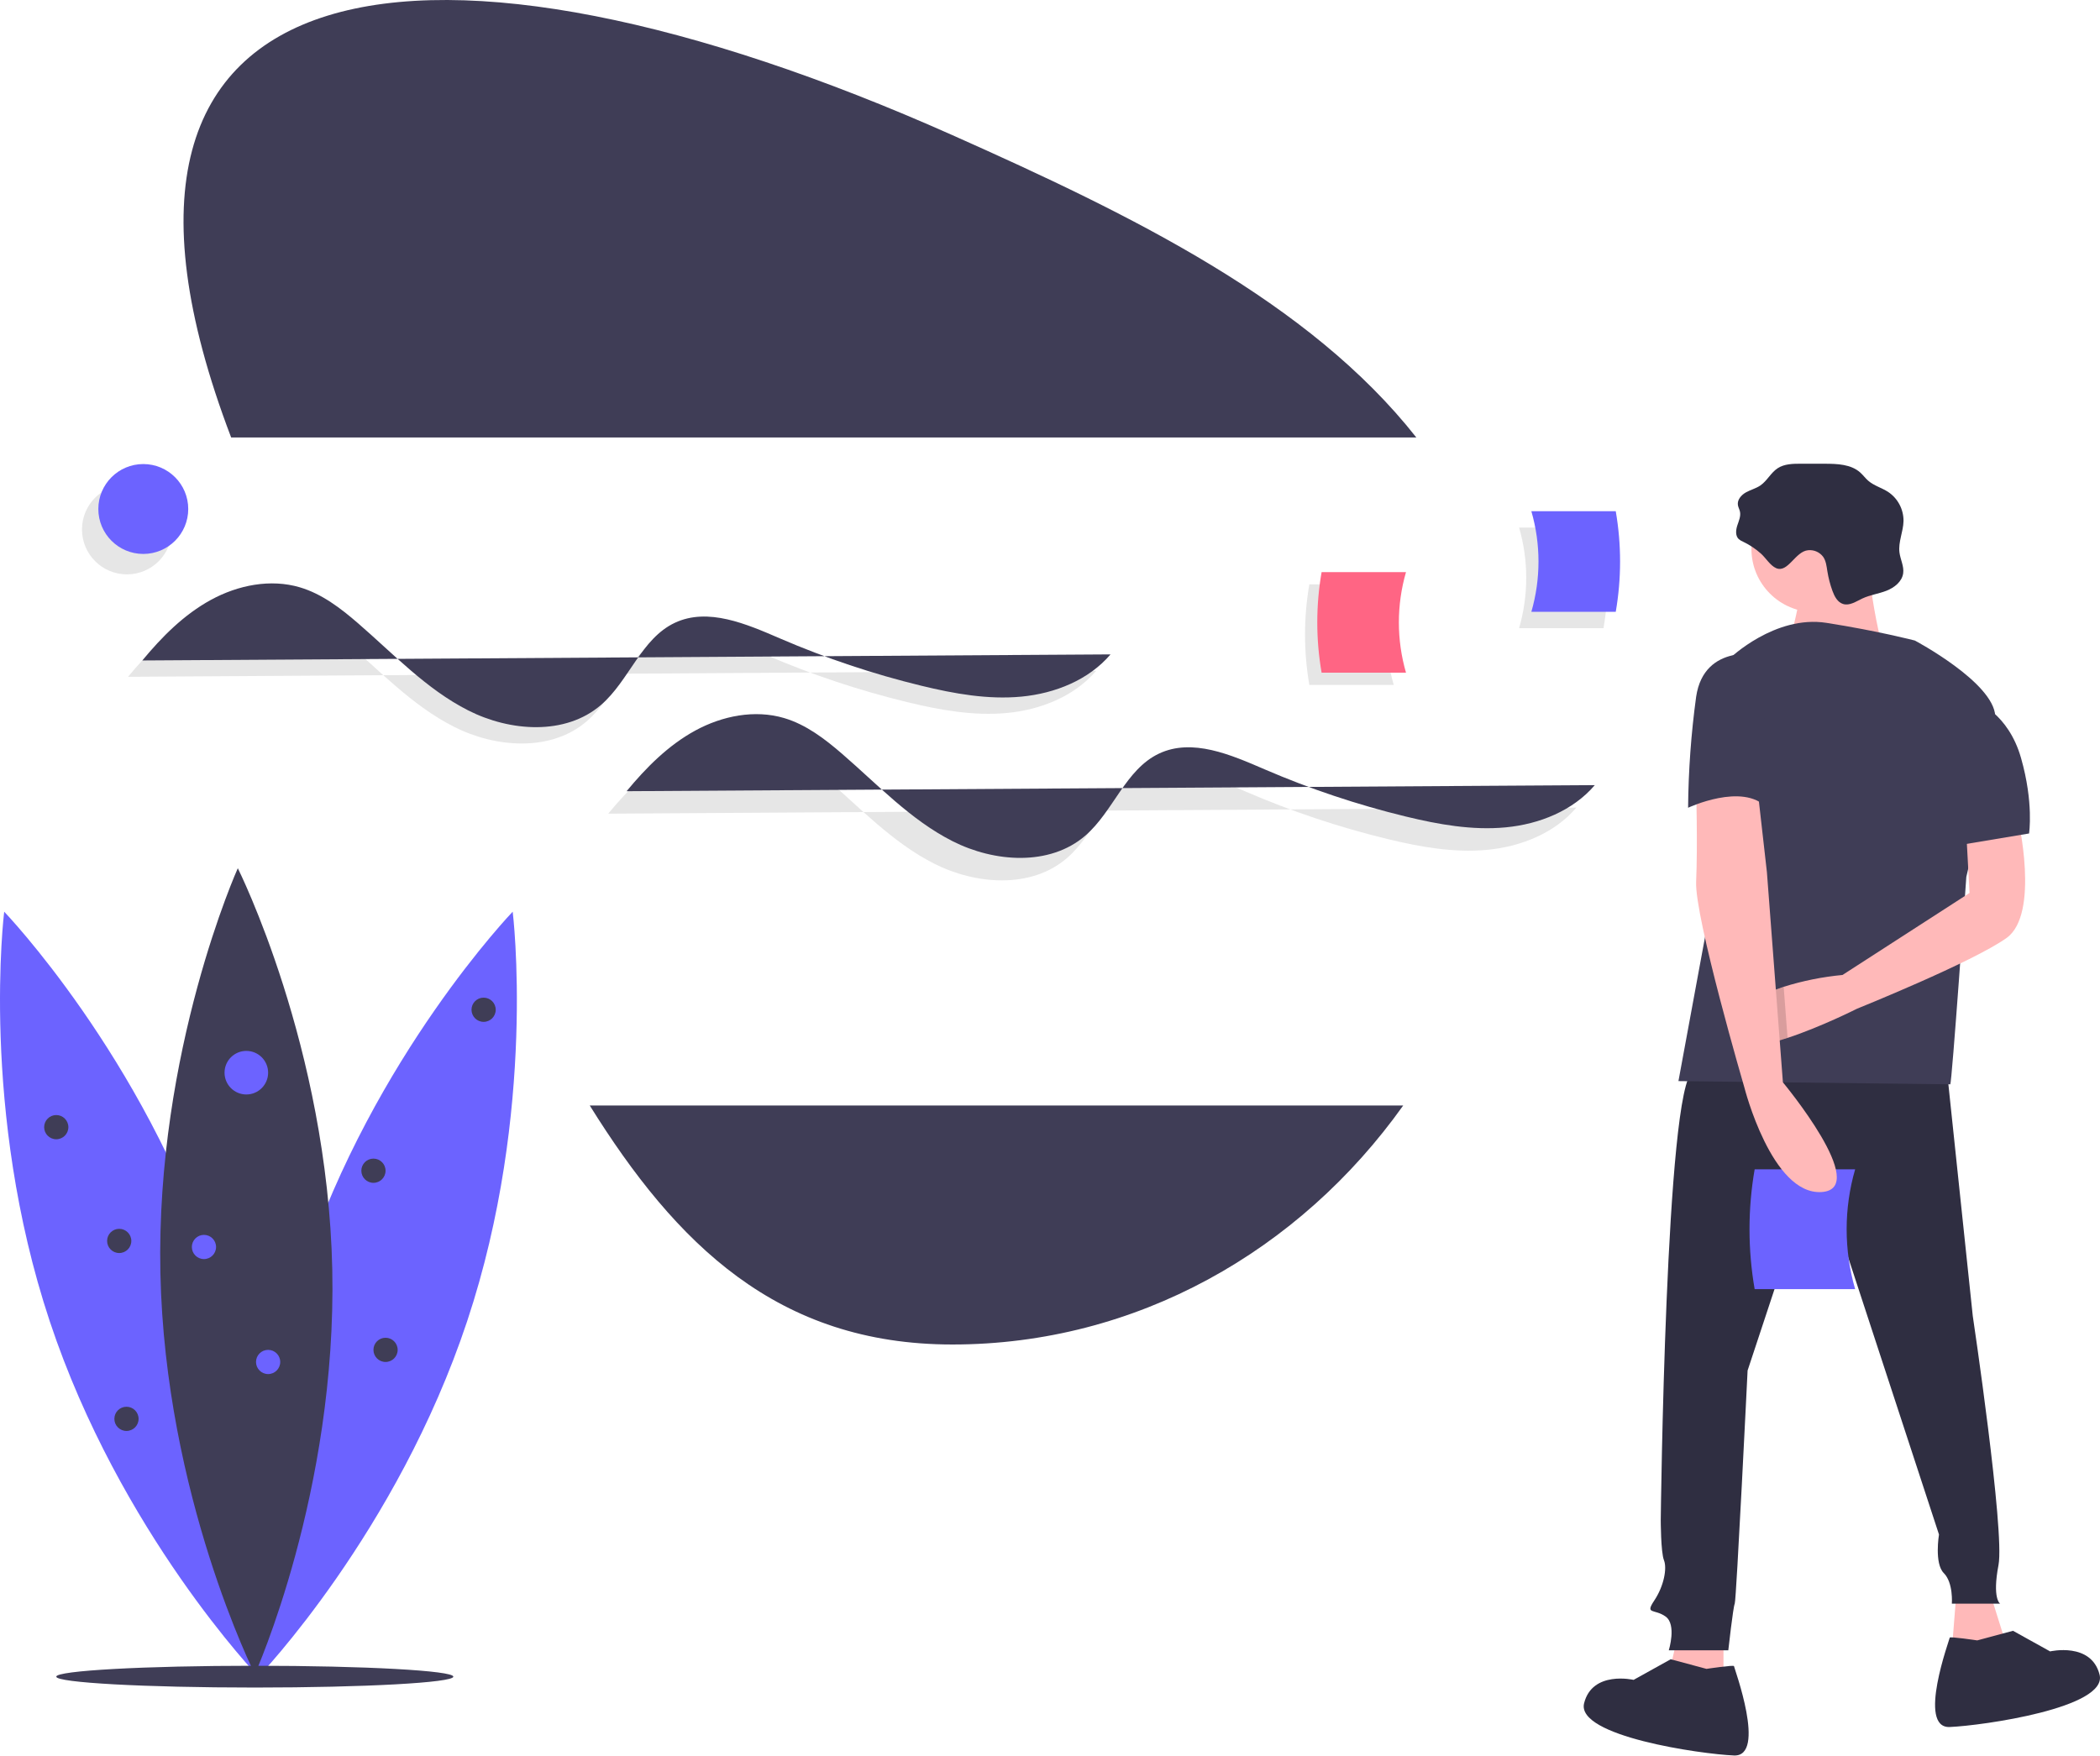
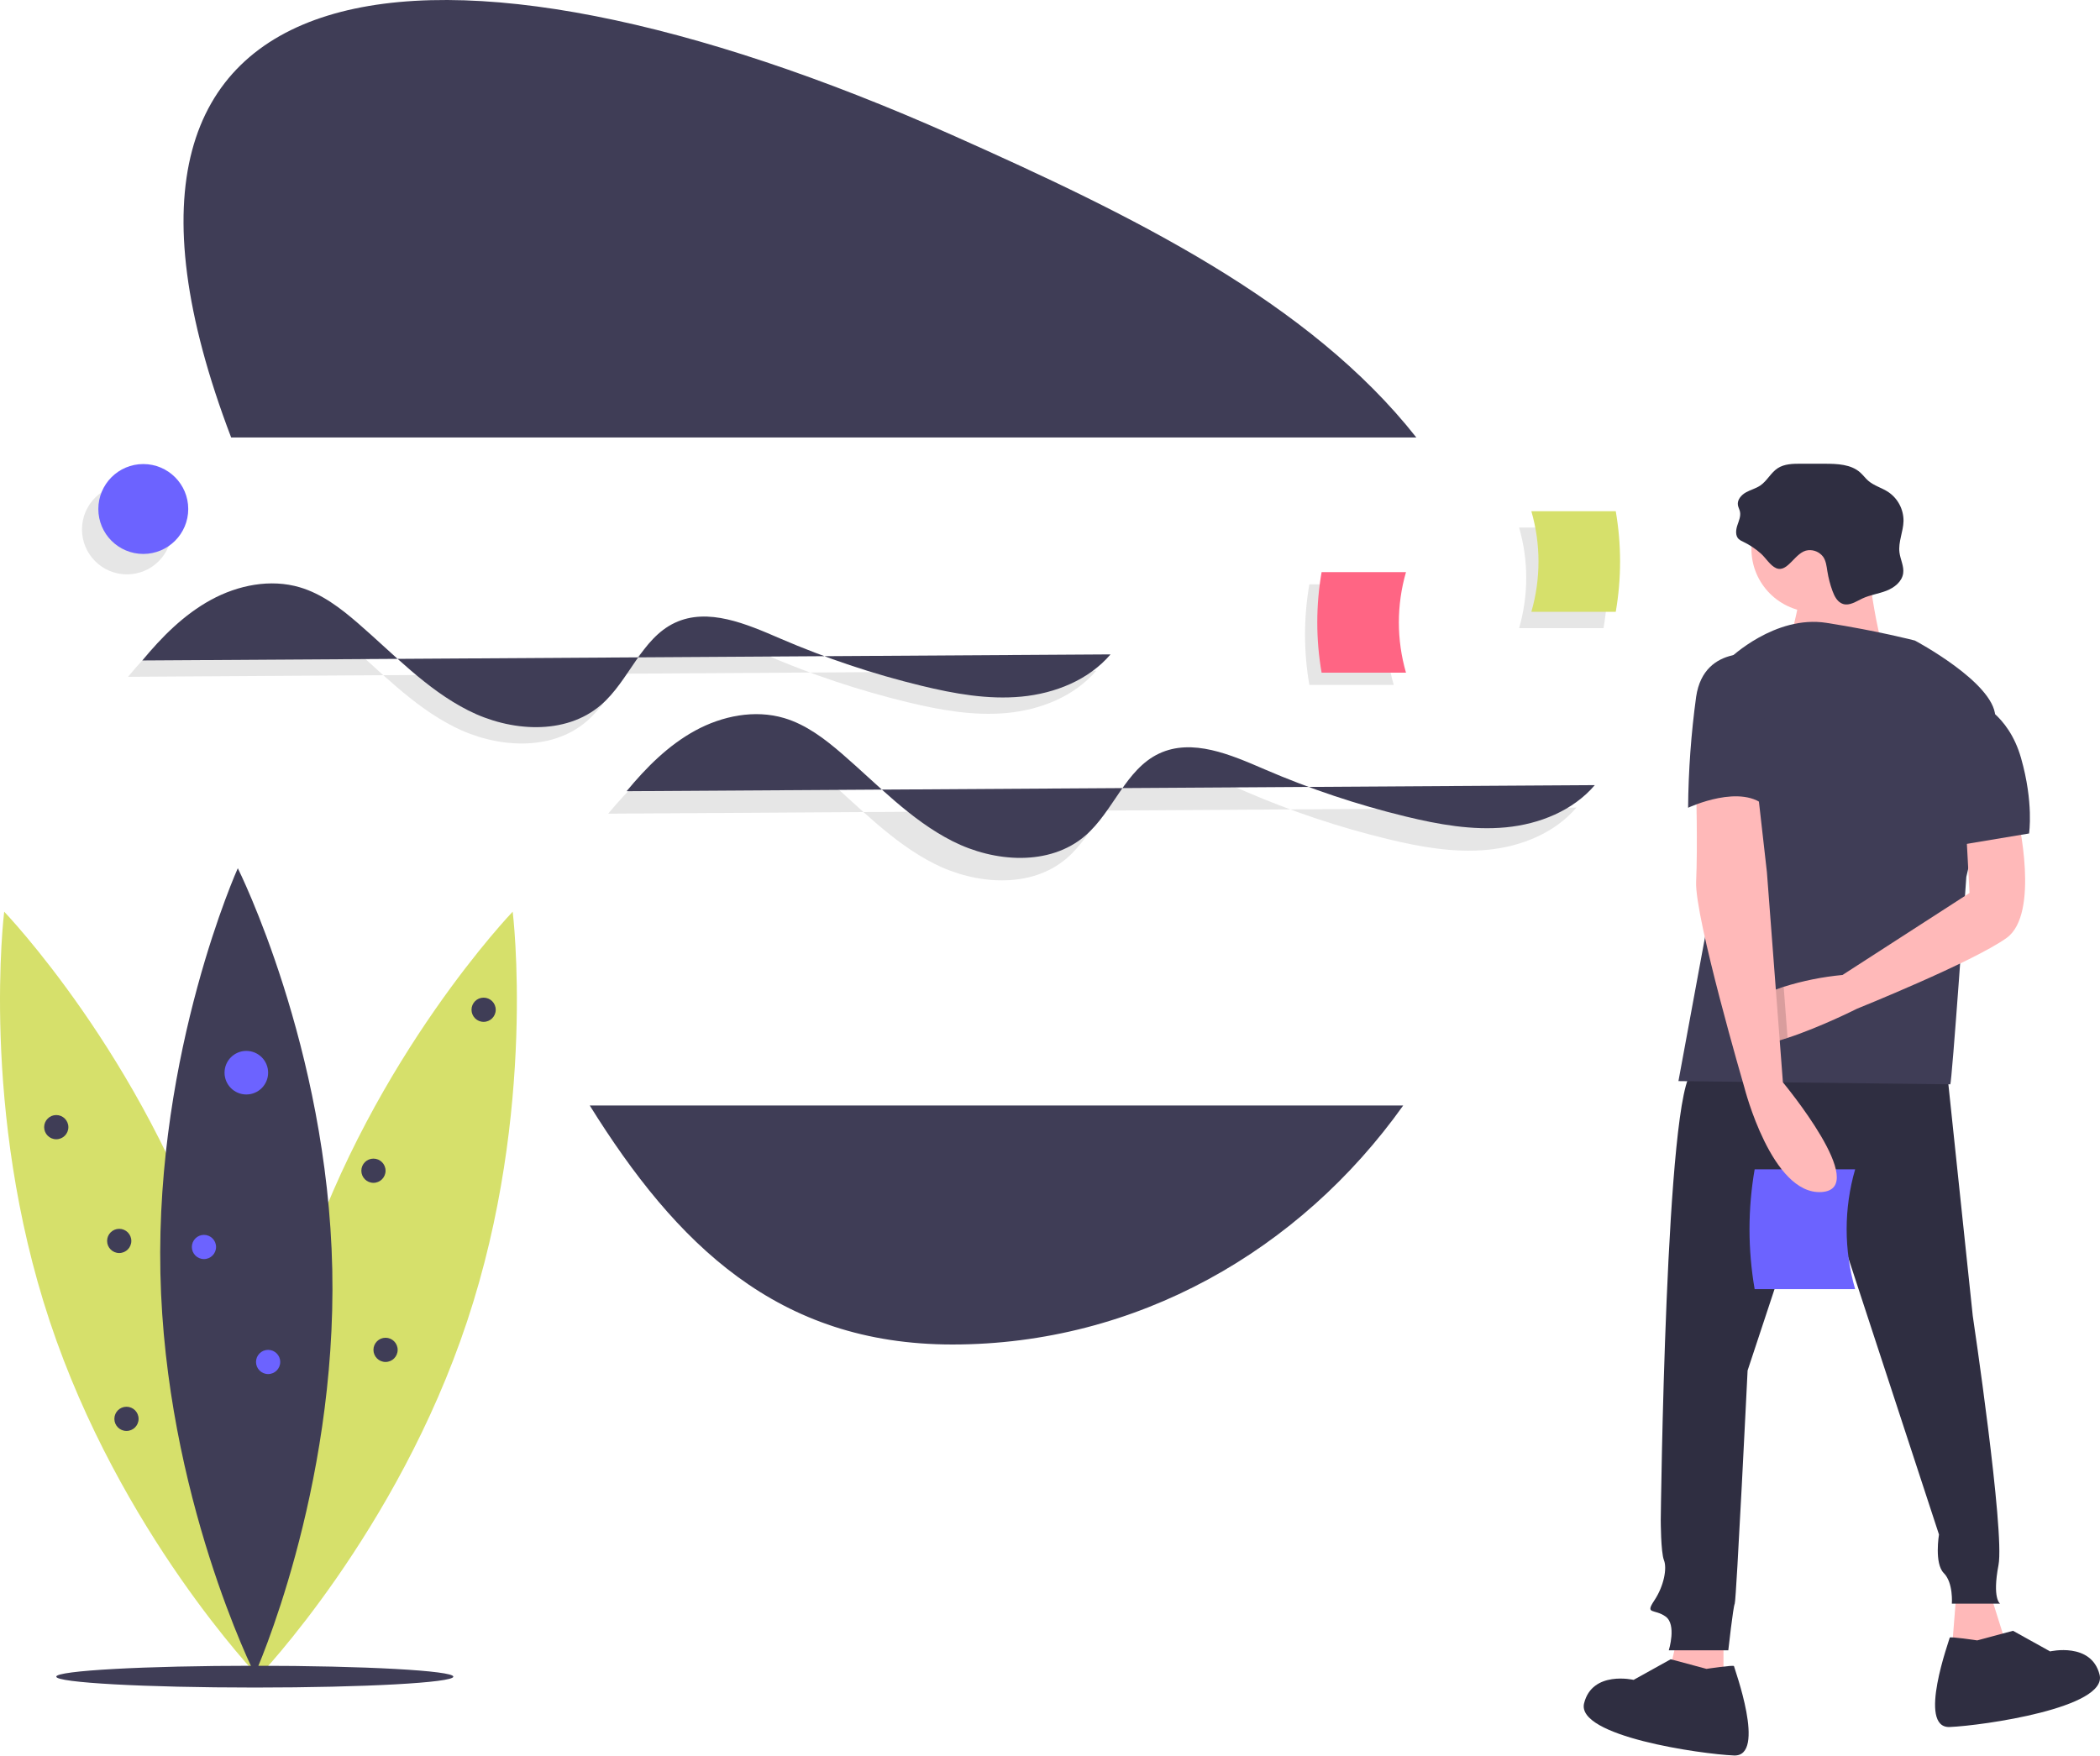
<svg xmlns="http://www.w3.org/2000/svg" id="a9e2140f-2503-486f-a58e-a2bc7ab9d16b" data-name="Layer 1" width="1004.673" height="840.065" viewBox="0 0 1004.673 840.065">
  <path d="M775.266,239.325C724.033,174.236,639.162,132.896,553.325,94.647,305.821-15.638,118.608,4.226,208.256,239.325Z" transform="translate(-97.66349 -29.96748)" fill="#3f3d56" />
  <path d="M379.809,558.985C421.05,625.218,469.562,673.359,553.325,673.359c88.009,0,166.198-44.878,215.656-114.374Z" transform="translate(-97.66349 -29.96748)" fill="#3f3d56" />
  <path d="M158.916,353.844c9.366-11.33,19.941-21.981,32.848-29.018s28.455-10.159,42.547-5.975c10.52,3.124,19.486,9.996,27.784,17.176,17.002,14.712,32.679,31.555,52.733,41.721s46.478,12.063,63.511-2.612c13.481-11.615,19.228-31.732,35.327-39.313,15.869-7.473,34.27.552,50.373,7.506a421.231,421.231,0,0,0,67.648,22.63c15.66,3.799,31.791,6.711,47.832,5.183s32.142-7.95,42.604-20.205" transform="translate(-97.66349 -29.96748)" opacity="0.1" />
  <path d="M388.641,419.34c9.366-11.33,19.941-21.981,32.848-29.018s28.455-10.159,42.547-5.975c10.52,3.124,19.486,9.996,27.784,17.176,17.002,14.712,32.679,31.555,52.733,41.721s46.478,12.063,63.511-2.612c13.481-11.615,19.228-31.732,35.327-39.313,15.869-7.473,34.27.552,50.373,7.506a421.233,421.233,0,0,0,67.648,22.63c15.66,3.799,31.791,6.711,47.832,5.183s32.142-7.95,42.604-20.205" transform="translate(-97.66349 -29.96748)" opacity="0.1" />
  <path d="M165.759,346.024c9.366-11.33,19.941-21.981,32.848-29.018s28.455-10.159,42.547-5.975c10.52,3.124,19.486,9.996,27.784,17.176,17.002,14.712,32.679,31.555,52.733,41.721s46.478,12.063,63.511-2.612c13.481-11.615,19.228-31.732,35.327-39.313,15.869-7.473,34.27.552,50.373,7.506a421.233,421.233,0,0,0,67.648,22.63c15.66,3.799,31.791,6.711,47.832,5.183s32.142-7.95,42.604-20.205" transform="translate(-97.66349 -29.96748)" fill="#3f3d56" />
  <path d="M397.439,408.587c9.366-11.33,19.941-21.981,32.848-29.018s28.455-10.159,42.547-5.975c10.52,3.124,19.486,9.996,27.784,17.176,17.002,14.712,32.679,31.555,52.733,41.721s46.478,12.063,63.511-2.612c13.481-11.615,19.228-31.732,35.327-39.313,15.869-7.473,34.27.552,50.373,7.506a421.233,421.233,0,0,0,67.648,22.63c15.66,3.799,31.791,6.711,47.832,5.183s32.142-7.95,42.604-20.205" transform="translate(-97.66349 -29.96748)" fill="#3f3d56" />
  <circle cx="60.73" cy="253.348" r="21.506" opacity="0.1" />
  <circle cx="68.551" cy="243.572" r="21.506" fill="#6c63ff" />
  <path d="M824.425,330.562h40.377a141.219,141.219,0,0,0,0-48.141H824.425A86.622,86.622,0,0,1,824.425,330.562Z" transform="translate(-97.66349 -29.96748)" opacity="0.1" />
-   <path d="M830.29,322.742h40.377a141.219,141.219,0,0,0,0-48.141H830.29A86.622,86.622,0,0,1,830.29,322.742Z" transform="translate(-97.66349 -29.96748)" fill="#6c63ff" />
-   <path d="M199.513,636.313c33.588,101.086,21.792,195.999,21.792,195.999s-66.254-68.979-99.842-170.065S99.672,466.248,99.672,466.248,165.925,535.227,199.513,636.313Z" transform="translate(-97.66349 -29.96748)" fill="#6c63ff" />
-   <path d="M243.098,636.313c-33.588,101.086-21.792,195.999-21.792,195.999s66.254-68.979,99.842-170.065,21.792-195.999,21.792-195.999S276.686,535.227,243.098,636.313Z" transform="translate(-97.66349 -29.96748)" fill="#6c63ff" />
+   <path d="M830.29,322.742h40.377a141.219,141.219,0,0,0,0-48.141H830.29A86.622,86.622,0,0,1,830.29,322.742Z" transform="translate(-97.66349 -29.96748)" fill="#D6E06B" />
+   <path d="M199.513,636.313c33.588,101.086,21.792,195.999,21.792,195.999s-66.254-68.979-99.842-170.065S99.672,466.248,99.672,466.248,165.925,535.227,199.513,636.313Z" transform="translate(-97.66349 -29.96748)" fill="#D6E06B" />
+   <path d="M243.098,636.313c-33.588,101.086-21.792,195.999-21.792,195.999s66.254-68.979,99.842-170.065,21.792-195.999,21.792-195.999S276.686,535.227,243.098,636.313Z" transform="translate(-97.66349 -29.96748)" fill="#D6E06B" />
  <path d="M256.626,637.406c2.251,106.496-37.037,193.698-37.037,193.698s-42.939-85.463-45.19-191.96S211.435,445.447,211.435,445.447,254.374,530.91,256.626,637.406Z" transform="translate(-97.66349 -29.96748)" fill="#3f3d56" />
  <ellipse cx="121.903" cy="802.338" rx="94.988" ry="5.213" fill="#3f3d56" />
  <circle cx="117.849" cy="513.32" r="10.425" fill="#6c63ff" />
  <circle cx="97.577" cy="596.724" r="5.792" fill="#6c63ff" />
  <circle cx="26.915" cy="539.384" r="5.792" fill="#3f3d56" />
  <circle cx="231.371" cy="483.202" r="5.792" fill="#3f3d56" />
  <circle cx="57.033" cy="593.828" r="5.792" fill="#3f3d56" />
  <circle cx="178.664" cy="560.235" r="5.792" fill="#3f3d56" />
  <circle cx="60.508" cy="678.97" r="5.792" fill="#3f3d56" />
  <circle cx="184.456" cy="645.956" r="5.792" fill="#3f3d56" />
  <circle cx="128.274" cy="651.748" r="5.792" fill="#6c63ff" />
  <path d="M764.452,357.741H724.075a141.218,141.218,0,0,1,0-48.141h40.377A86.622,86.622,0,0,0,764.452,357.741Z" transform="translate(-97.66349 -29.96748)" opacity="0.1" />
  <path d="M770.317,351.876H729.941a141.218,141.218,0,0,1,0-48.141h40.377A86.622,86.622,0,0,0,770.317,351.876Z" transform="translate(-97.66349 -29.96748)" fill="#ff6584" />
  <polygon points="951.493 760.482 959.956 787.412 933.796 789.72 936.104 760.482 951.493 760.482" fill="#ffb9b9" />
  <polygon points="824.537 781.256 824.537 818.189 794.53 818.189 802.993 781.256 824.537 781.256" fill="#ffb9b9" />
  <path d="M1029.151,542.694l12.311,116.953s15.389,103.103,12.311,119.261.769,18.466.769,18.466h-23.083s.769-10.003-3.847-14.619-2.308-18.466-2.308-18.466L966.828,585.782,933.742,685.807s-5.386,110.028-6.155,111.567-3.078,22.313-3.078,22.313H896.04s3.847-12.311-1.539-16.158-10.003-.769-5.386-7.694,6.155-15.389,4.617-19.236-1.539-19.236-1.539-19.236,2.308-207.745,15.389-214.67S1029.151,542.694,1029.151,542.694Z" transform="translate(-97.66349 -29.96748)" fill="#2f2e41" />
  <path d="M914.069,828.582s13.157-1.973,13.157-1.316,15.788,43.417,0,42.759-75.65-9.21-71.703-24.997,23.682-11.183,23.682-11.183l17.761-9.867Z" transform="translate(-97.66349 -29.96748)" fill="#2f2e41" />
  <path d="M1043.604,814.958s-13.157-1.973-13.157-1.316-15.788,43.417,0,42.759,75.65-9.21,71.703-24.997-23.682-11.183-23.682-11.183L1060.707,810.353Z" transform="translate(-97.66349 -29.96748)" fill="#2f2e41" />
  <path d="M985.192,646.859H937.117a168.144,168.144,0,0,1,0-57.32h48.075A103.138,103.138,0,0,0,985.192,646.859Z" transform="translate(-97.66349 -29.96748)" fill="#6c63ff" />
  <circle cx="868.186" cy="262.647" r="30.279" fill="#ffb9b9" />
  <path d="M989.91,288.783s5.386,53.86,12.311,57.707-53.09,7.694-53.09,7.694,14.619-49.243,10.003-53.86S989.91,288.783,989.91,288.783Z" transform="translate(-97.66349 -29.96748)" fill="#ffb9b9" />
  <path d="M925.278,344.951s21.544-20.775,46.166-16.927,42.318,8.464,42.318,8.464,37.702,20.005,38.471,36.163-13.85,76.943-13.85,76.943-6.925,99.256-7.694,99.256-130.033-1.539-130.033-1.539l23.852-129.264Z" transform="translate(-97.66349 -29.96748)" fill="#3f3d56" />
  <path d="M930.311,530.098c4.986,1.346,13.58-.516,22.552-3.455,16.004-5.255,33.201-13.957,33.201-13.957s55.399-22.313,71.557-33.855,5.386-57.707,5.386-57.707l-24.622,7.694,1.539,28.469-60.785,39.241a137.129,137.129,0,0,0-28.138,5.655c-10.233,3.362-20.174,8.602-23.768,16.65a15.575,15.575,0,0,0-1.185,3.855C925.317,526.936,927.04,529.206,930.311,530.098Z" transform="translate(-97.66349 -29.96748)" fill="#ffb9b9" />
  <path d="M927.233,518.834c1.069,3.986,2.108,7.779,3.078,11.264,4.986,1.346,13.58-.516,22.552-3.455l-1.862-24.46C940.767,505.546,930.826,510.786,927.233,518.834Z" transform="translate(-97.66349 -29.96748)" opacity="0.15" />
  <path d="M938.359,406.505l4.617,40.78,7.656,100.62S992.988,598.862,969.136,600.401s-36.932-50.013-36.932-50.013-23.852-81.559-23.083-98.487,0-45.396,0-45.396Z" transform="translate(-97.66349 -29.96748)" fill="#ffb9b9" />
  <path d="M931.655,289.235a7.899,7.899,0,0,1-2.177-1.312c-1.653-1.604-1.374-4.323-.656-6.511s1.767-4.452,1.253-6.697c-.24-1.046-.81-2.003-.973-3.064-.387-2.523,1.625-4.822,3.853-6.068s4.79-1.859,6.895-3.302c3.229-2.213,5.012-6.115,8.29-8.255,3.206-2.092,7.279-2.157,11.107-2.153l11.428.013c5.972.007,12.535.228,16.98,4.217,1.352,1.213,2.423,2.716,3.792,3.909,2.757,2.404,6.479,3.364,9.541,5.366a16.547,16.547,0,0,1,7.347,13.935c-.108,5.071-2.58,9.997-1.938,15.028.431,3.375,2.253,6.618,1.774,9.986-.568,3.995-4.232,6.857-7.99,8.326s-7.855,1.997-11.512,3.703c-2.985,1.393-6.103,3.613-9.249,2.638-2.662-.825-4.122-3.635-5.076-6.254a51.036,51.036,0,0,1-2.446-9.442c-.383-2.407-.637-4.959-2.051-6.945a7.996,7.996,0,0,0-7.15-3.084c-6.171.542-9.644,11.052-15.319,8.566-2.814-1.232-4.976-4.921-7.23-6.932A36.297,36.297,0,0,0,931.655,289.235Z" transform="translate(-97.66349 -29.96748)" fill="#2f2e41" />
  <path d="M1043.001,365.726s15.389,5.386,21.544,26.93,3.847,36.163,3.847,36.163l-32.316,5.386Z" transform="translate(-97.66349 -29.96748)" fill="#3f3d56" />
  <path d="M940.667,343.412s-27.699-6.155-31.546,20.005a418.743,418.743,0,0,0-3.847,53.09s26.16-12.311,37.702,0Z" transform="translate(-97.66349 -29.96748)" fill="#3f3d56" />
</svg>
